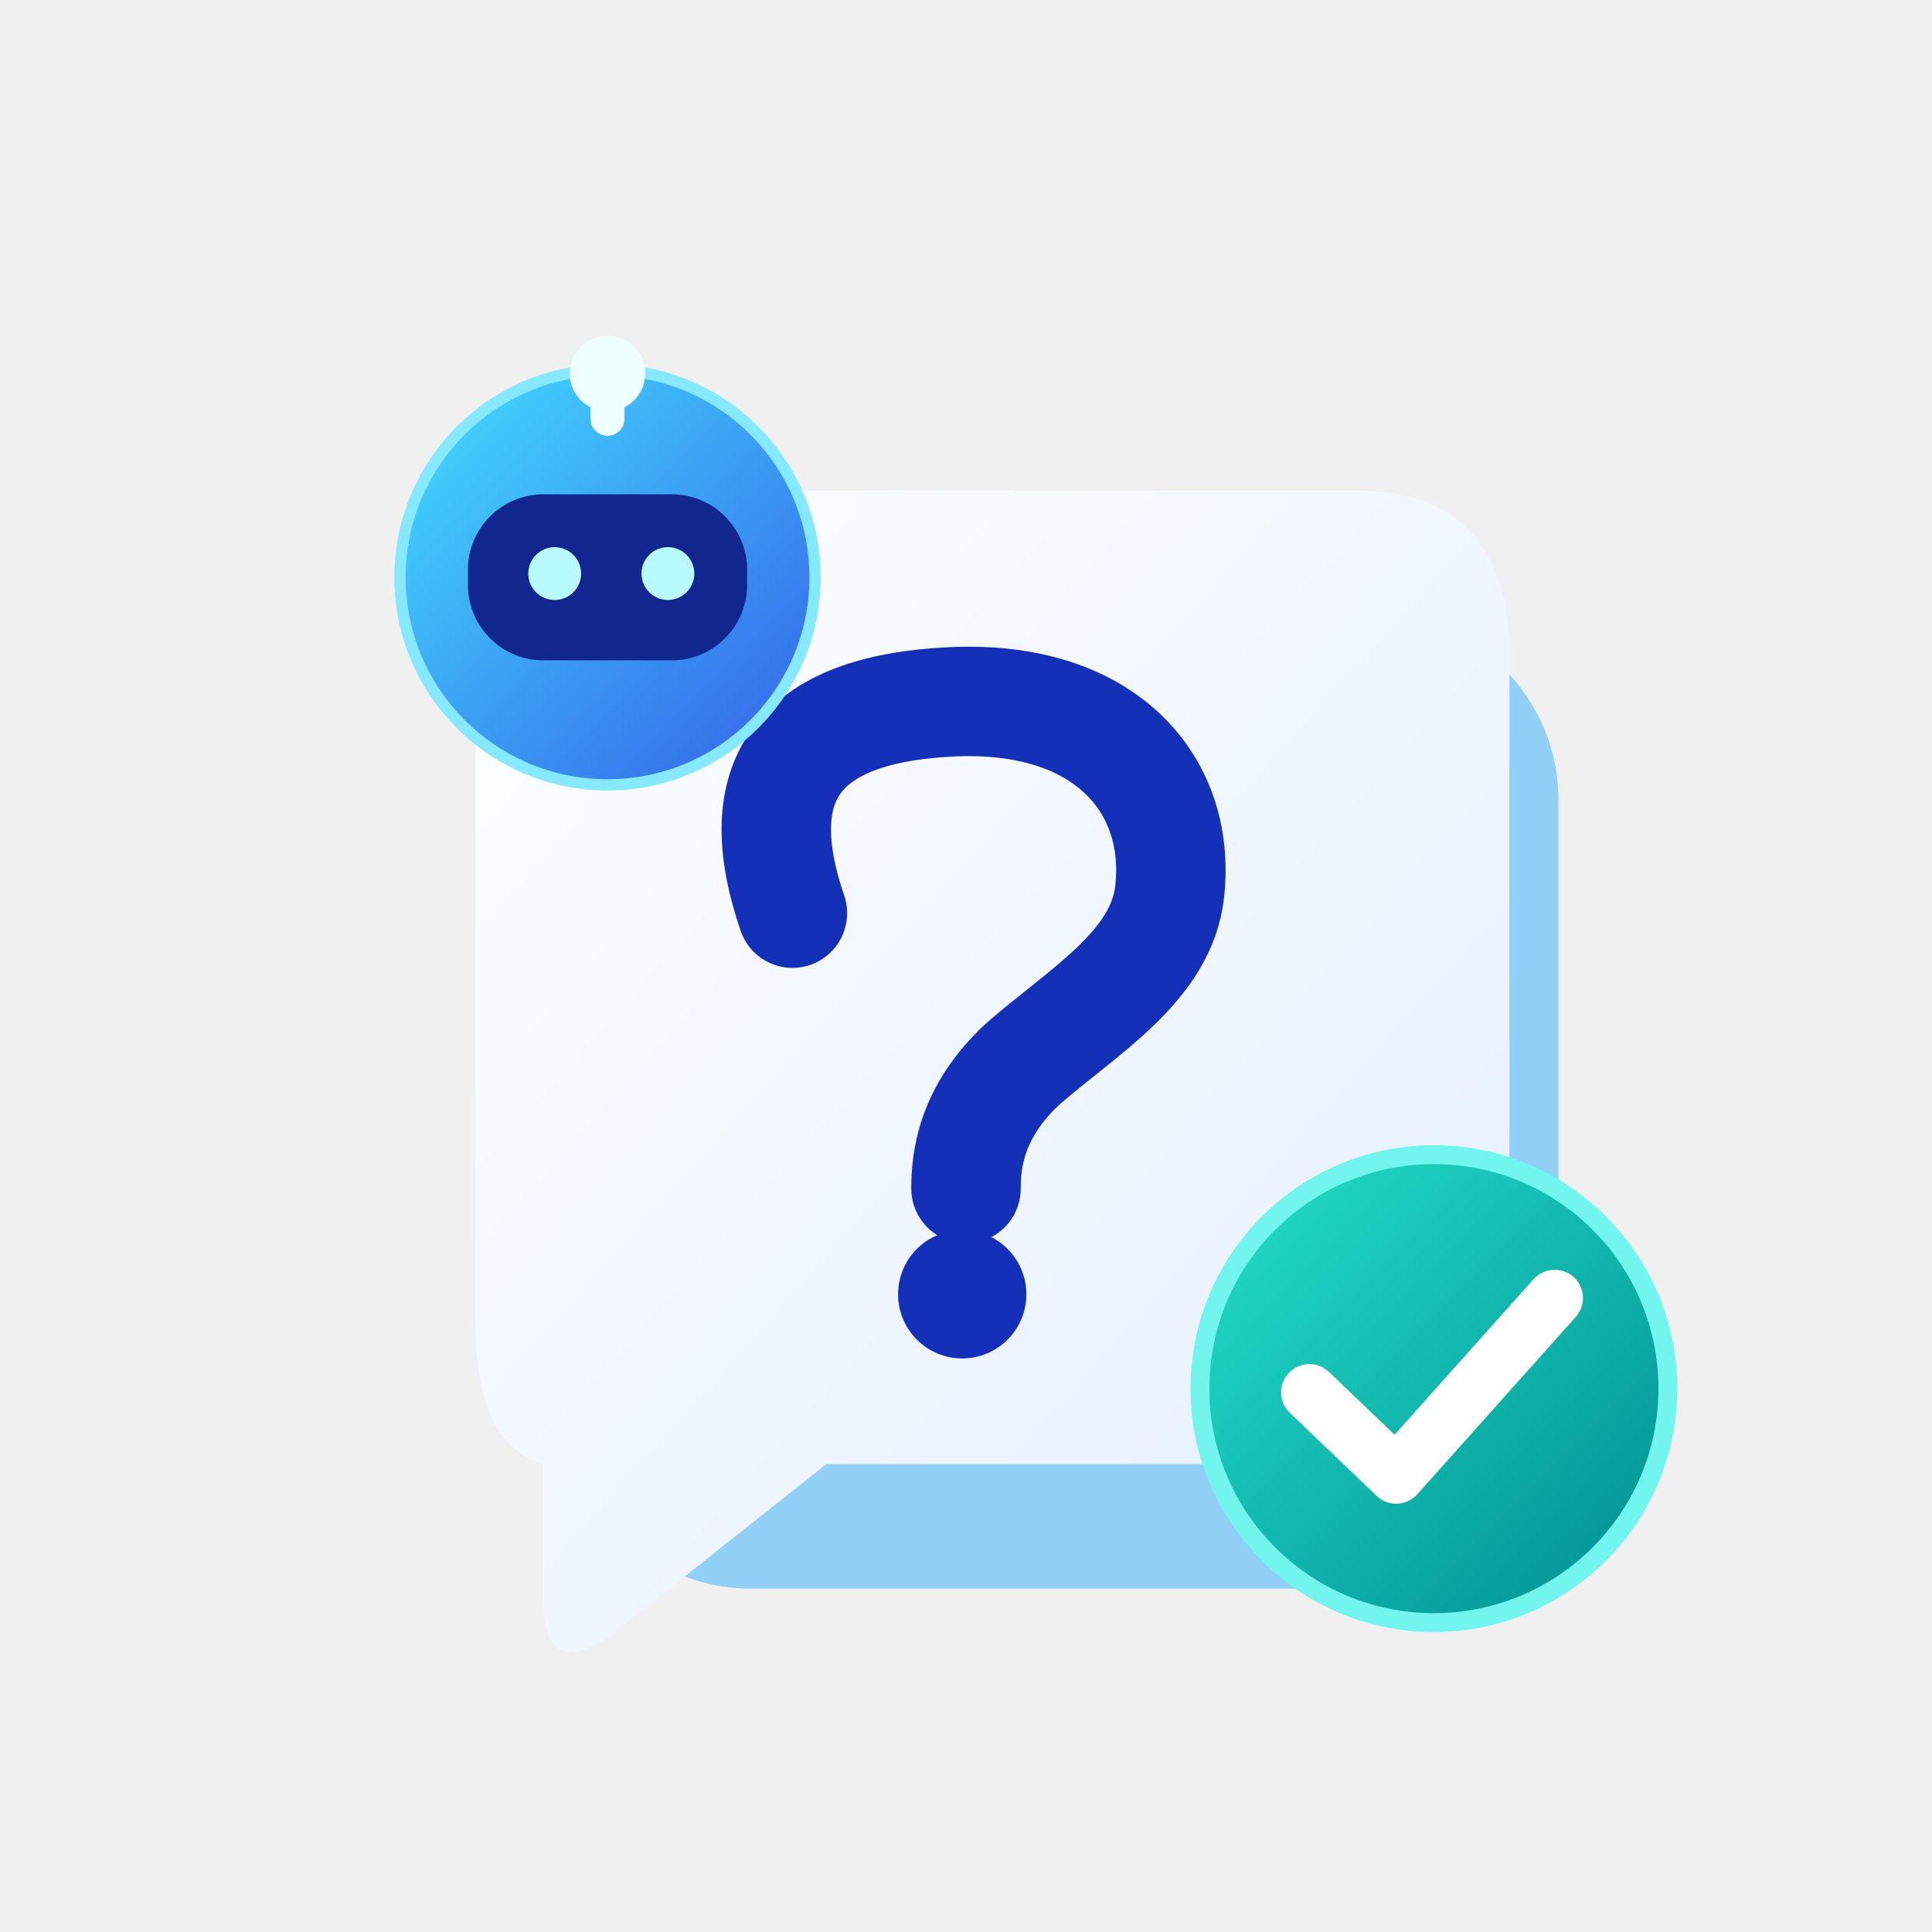
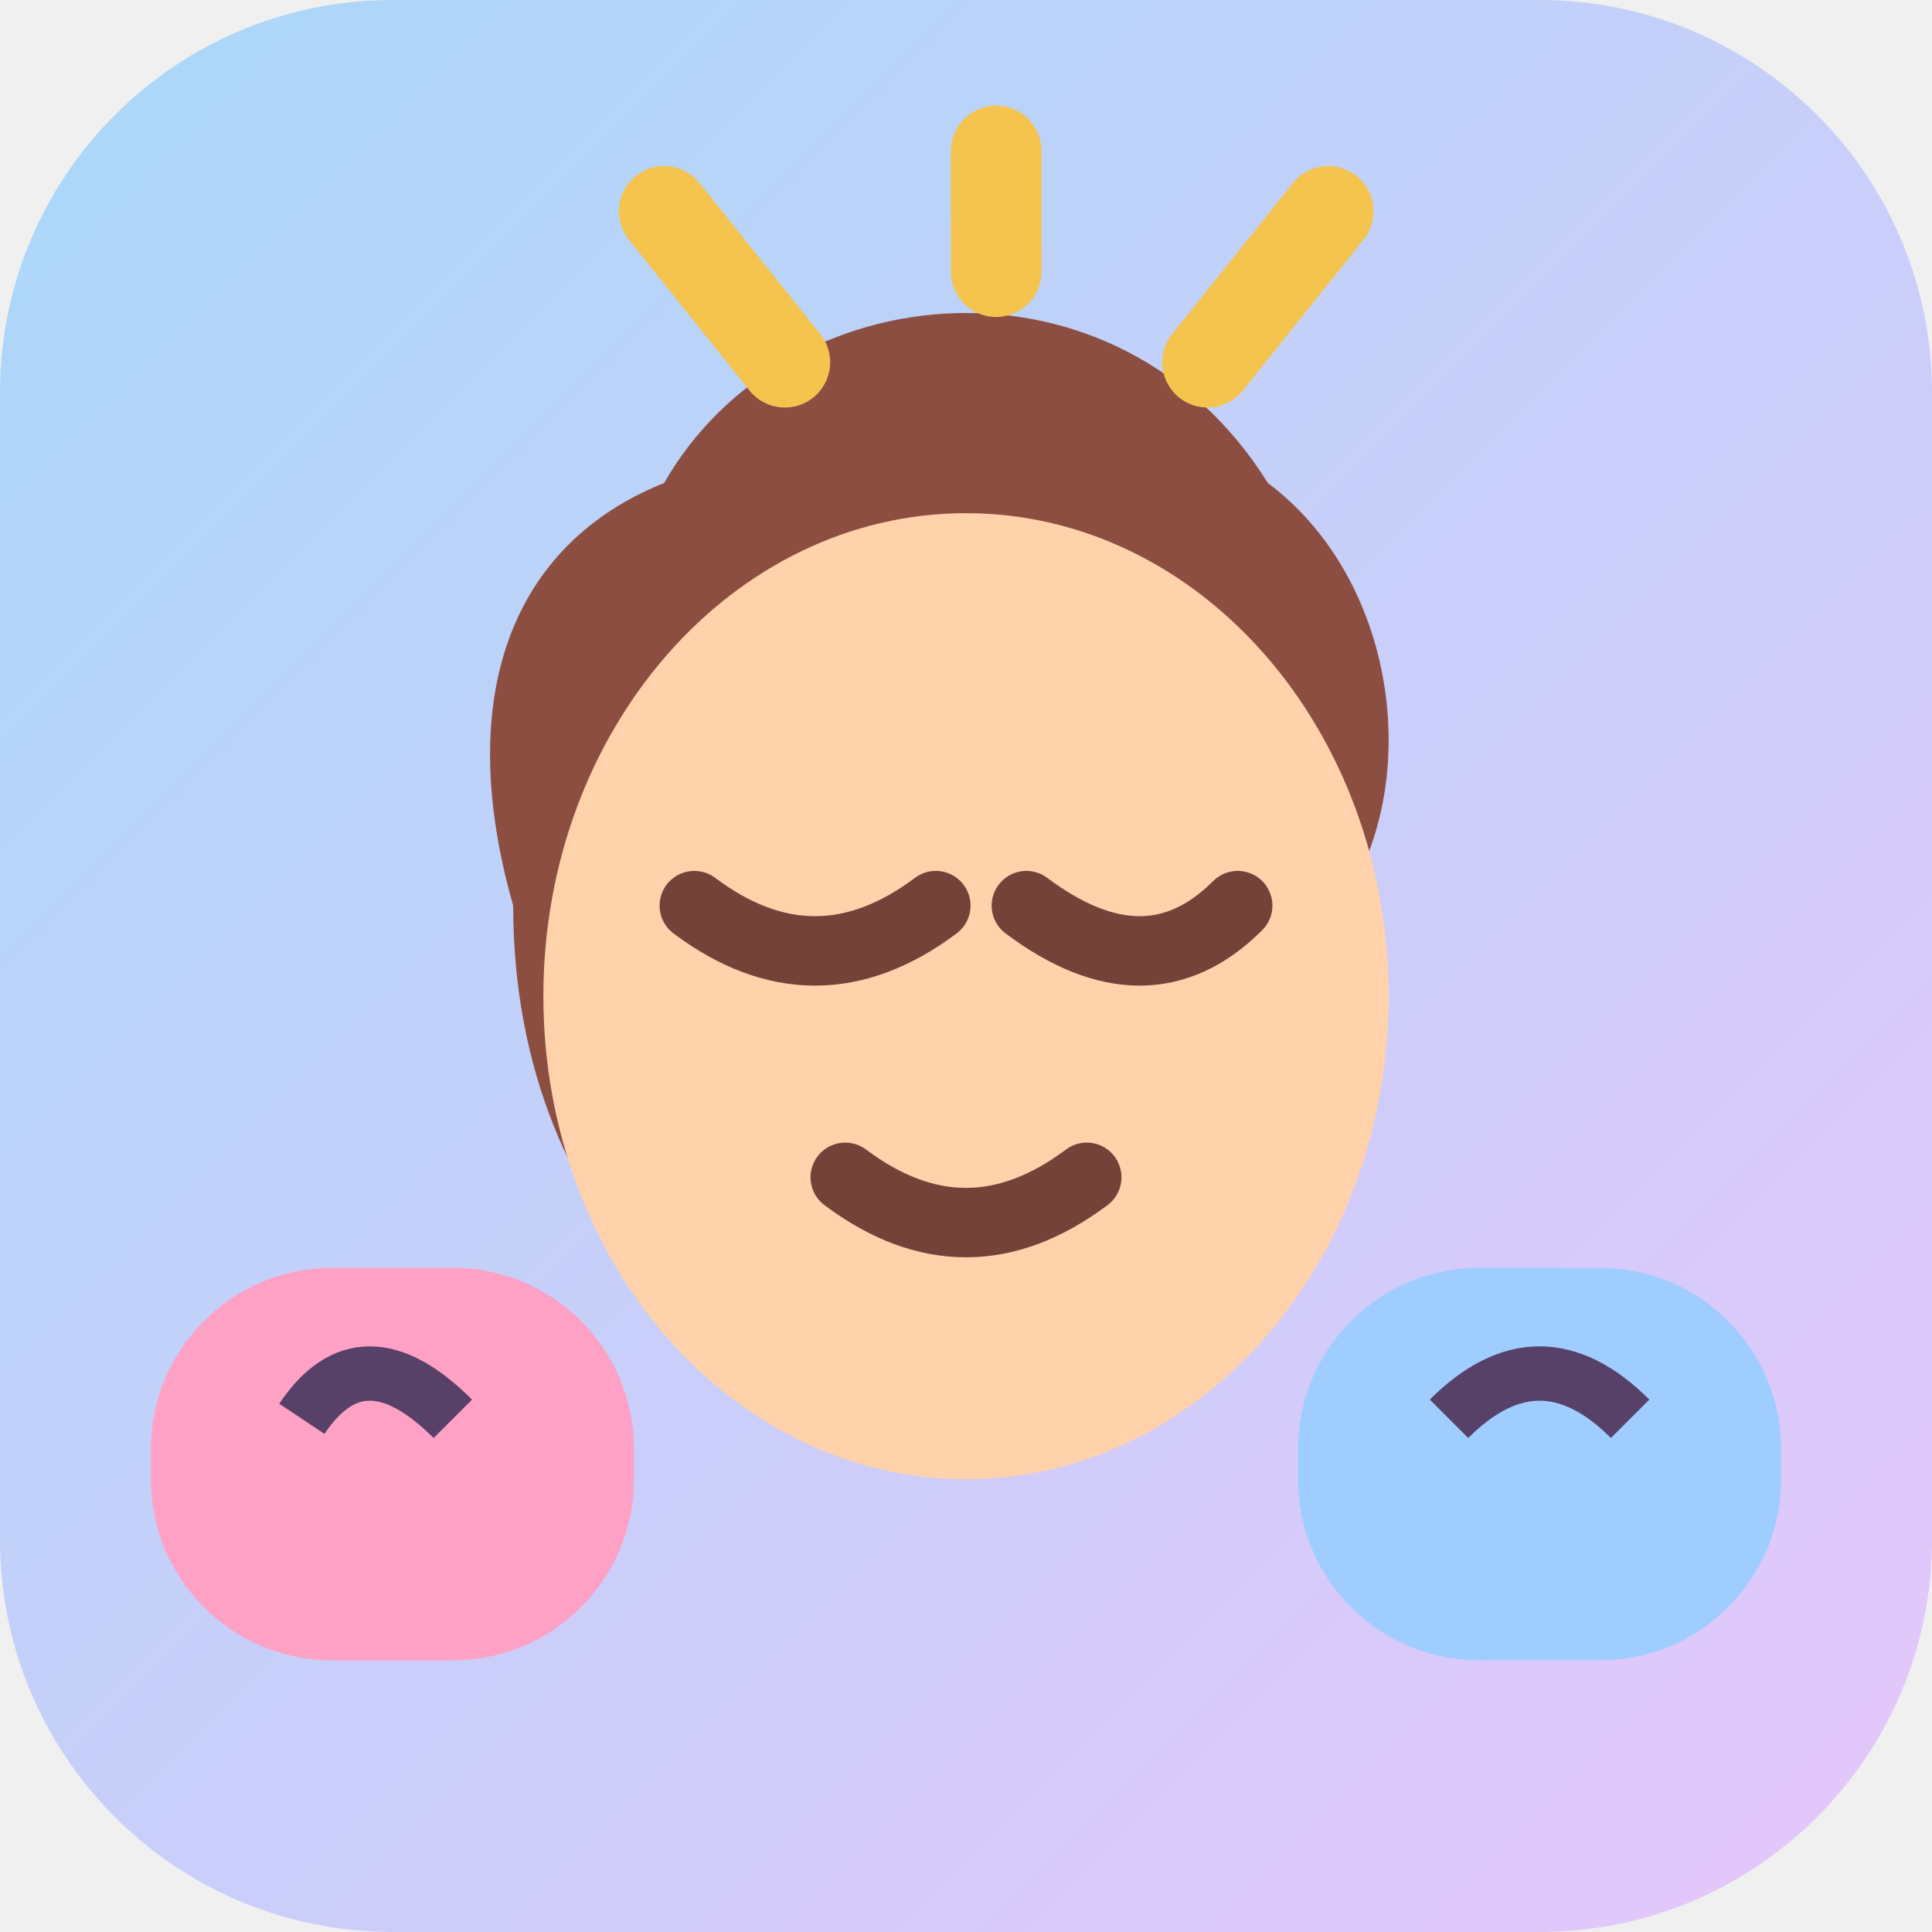
- <svg xmlns="http://www.w3.org/2000/svg" viewBox="0 0 512 512" role="img" aria-label="Questions tracker icon">
+ <svg xmlns="http://www.w3.org/2000/svg" viewBox="0 0 64 64">
  <defs>
-     <linearGradient id="bg" x1="0" y1="0" x2="1" y2="1">
-       <stop stop-color="#078FAF" />
-       <stop offset=".47" stop-color="#102C99" />
-       <stop offset="1" stop-color="#3D15CF" />
-     </linearGradient>
-     <linearGradient id="robot" x1="0" y1="0" x2="1" y2="1">
-       <stop stop-color="#43DFFE" />
-       <stop offset="1" stop-color="#3460E8" />
-     </linearGradient>
-     <linearGradient id="panel" x1="0" y1="0" x2="1" y2="1">
-       <stop stop-color="#FFFFFF" />
-       <stop offset="1" stop-color="#E2EEFF" />
-     </linearGradient>
-     <linearGradient id="mint" x1="0" y1="0" x2="1" y2="1">
-       <stop stop-color="#24E1C9" />
-       <stop offset="1" stop-color="#008D91" />
+     <linearGradient id="a" x2="1" y2="1">
+       <stop stop-color="#a9d8f9" />
+       <stop offset="1" stop-color="#e6c6fa" />
    </linearGradient>
  </defs>
-   <rect x="150" y="163" width="263" height="258" rx="49" fill="#21A7FE" opacity=".46" />
-   <path d="M126 167 Q126 130 165 130 H359 Q400 130 400 174 V350 Q400 388 357 388 H219 L161 434 Q144 445 144 424 V388 Q126 383 126 350 Z" fill="url(#panel)" />
-   <path d="M210 242 C198 207 211 188 252 186 C293 184 313 208 310 236 C308 256 287 268 271 282 C257 295 256 308 256 315" fill="none" stroke="#1430B9" stroke-width="29" stroke-linecap="round" />
-   <circle cx="255" cy="343" r="17" fill="#1430B9" />
-   <g>
-     <circle cx="161" cy="153" r="55" fill="url(#robot)" stroke="#87E9FF" stroke-width="3" />
-     <rect x="124" y="131" width="74" height="44" rx="20" fill="#11268E" />
-     <circle cx="147" cy="152" r="7" fill="#B8FAFF" />
-     <circle cx="177" cy="152" r="7" fill="#B8FAFF" />
-     <path d="M161 111 V102" stroke="#EFFFFF" stroke-width="9" stroke-linecap="round" />
-     <circle cx="161" cy="99" r="10" fill="#EFFFFF" />
-   </g>
-   <circle cx="380" cy="368" r="62" fill="url(#mint)" stroke="#71F5EE" stroke-width="5" />
-   <path d="M347 369 L370 391 L412 344" fill="none" stroke="white" stroke-width="15" stroke-linecap="round" stroke-linejoin="round" />
+   <rect width="64" height="64" rx="13" fill="url(#a)" />
+   <path d="M22 16c4-7 15-8 20 0 4 3 5 9 3 13-1 12-8 18-14 18S17 41 17 30c-2-7 0-12 5-14" fill="#8d4e42" />
+   <ellipse cx="32" cy="33" rx="14" ry="16" fill="#ffd2ab" />
+   <path d="M23 30q4 3 8 0 M34 30q4 3 7 0 M28 39q4 3 8 0" stroke="#734239" stroke-linecap="round" stroke-width="2.3" fill="none" />
+   <rect x="5" y="42" width="16" height="13" rx="6" fill="#ffa0c5" />
+   <rect x="43" y="42" width="16" height="13" rx="6" fill="#9fcdff" />
+   <path d="M10 47q2-3 5 0 M48 47q3-3 6 0" stroke="#574169" stroke-width="1.8" fill="none" />
+   <path d="M26 12L22 7 M33 9V5 M40 12L44 7" stroke="#f5c44f" stroke-width="3" stroke-linecap="round" />
</svg>
